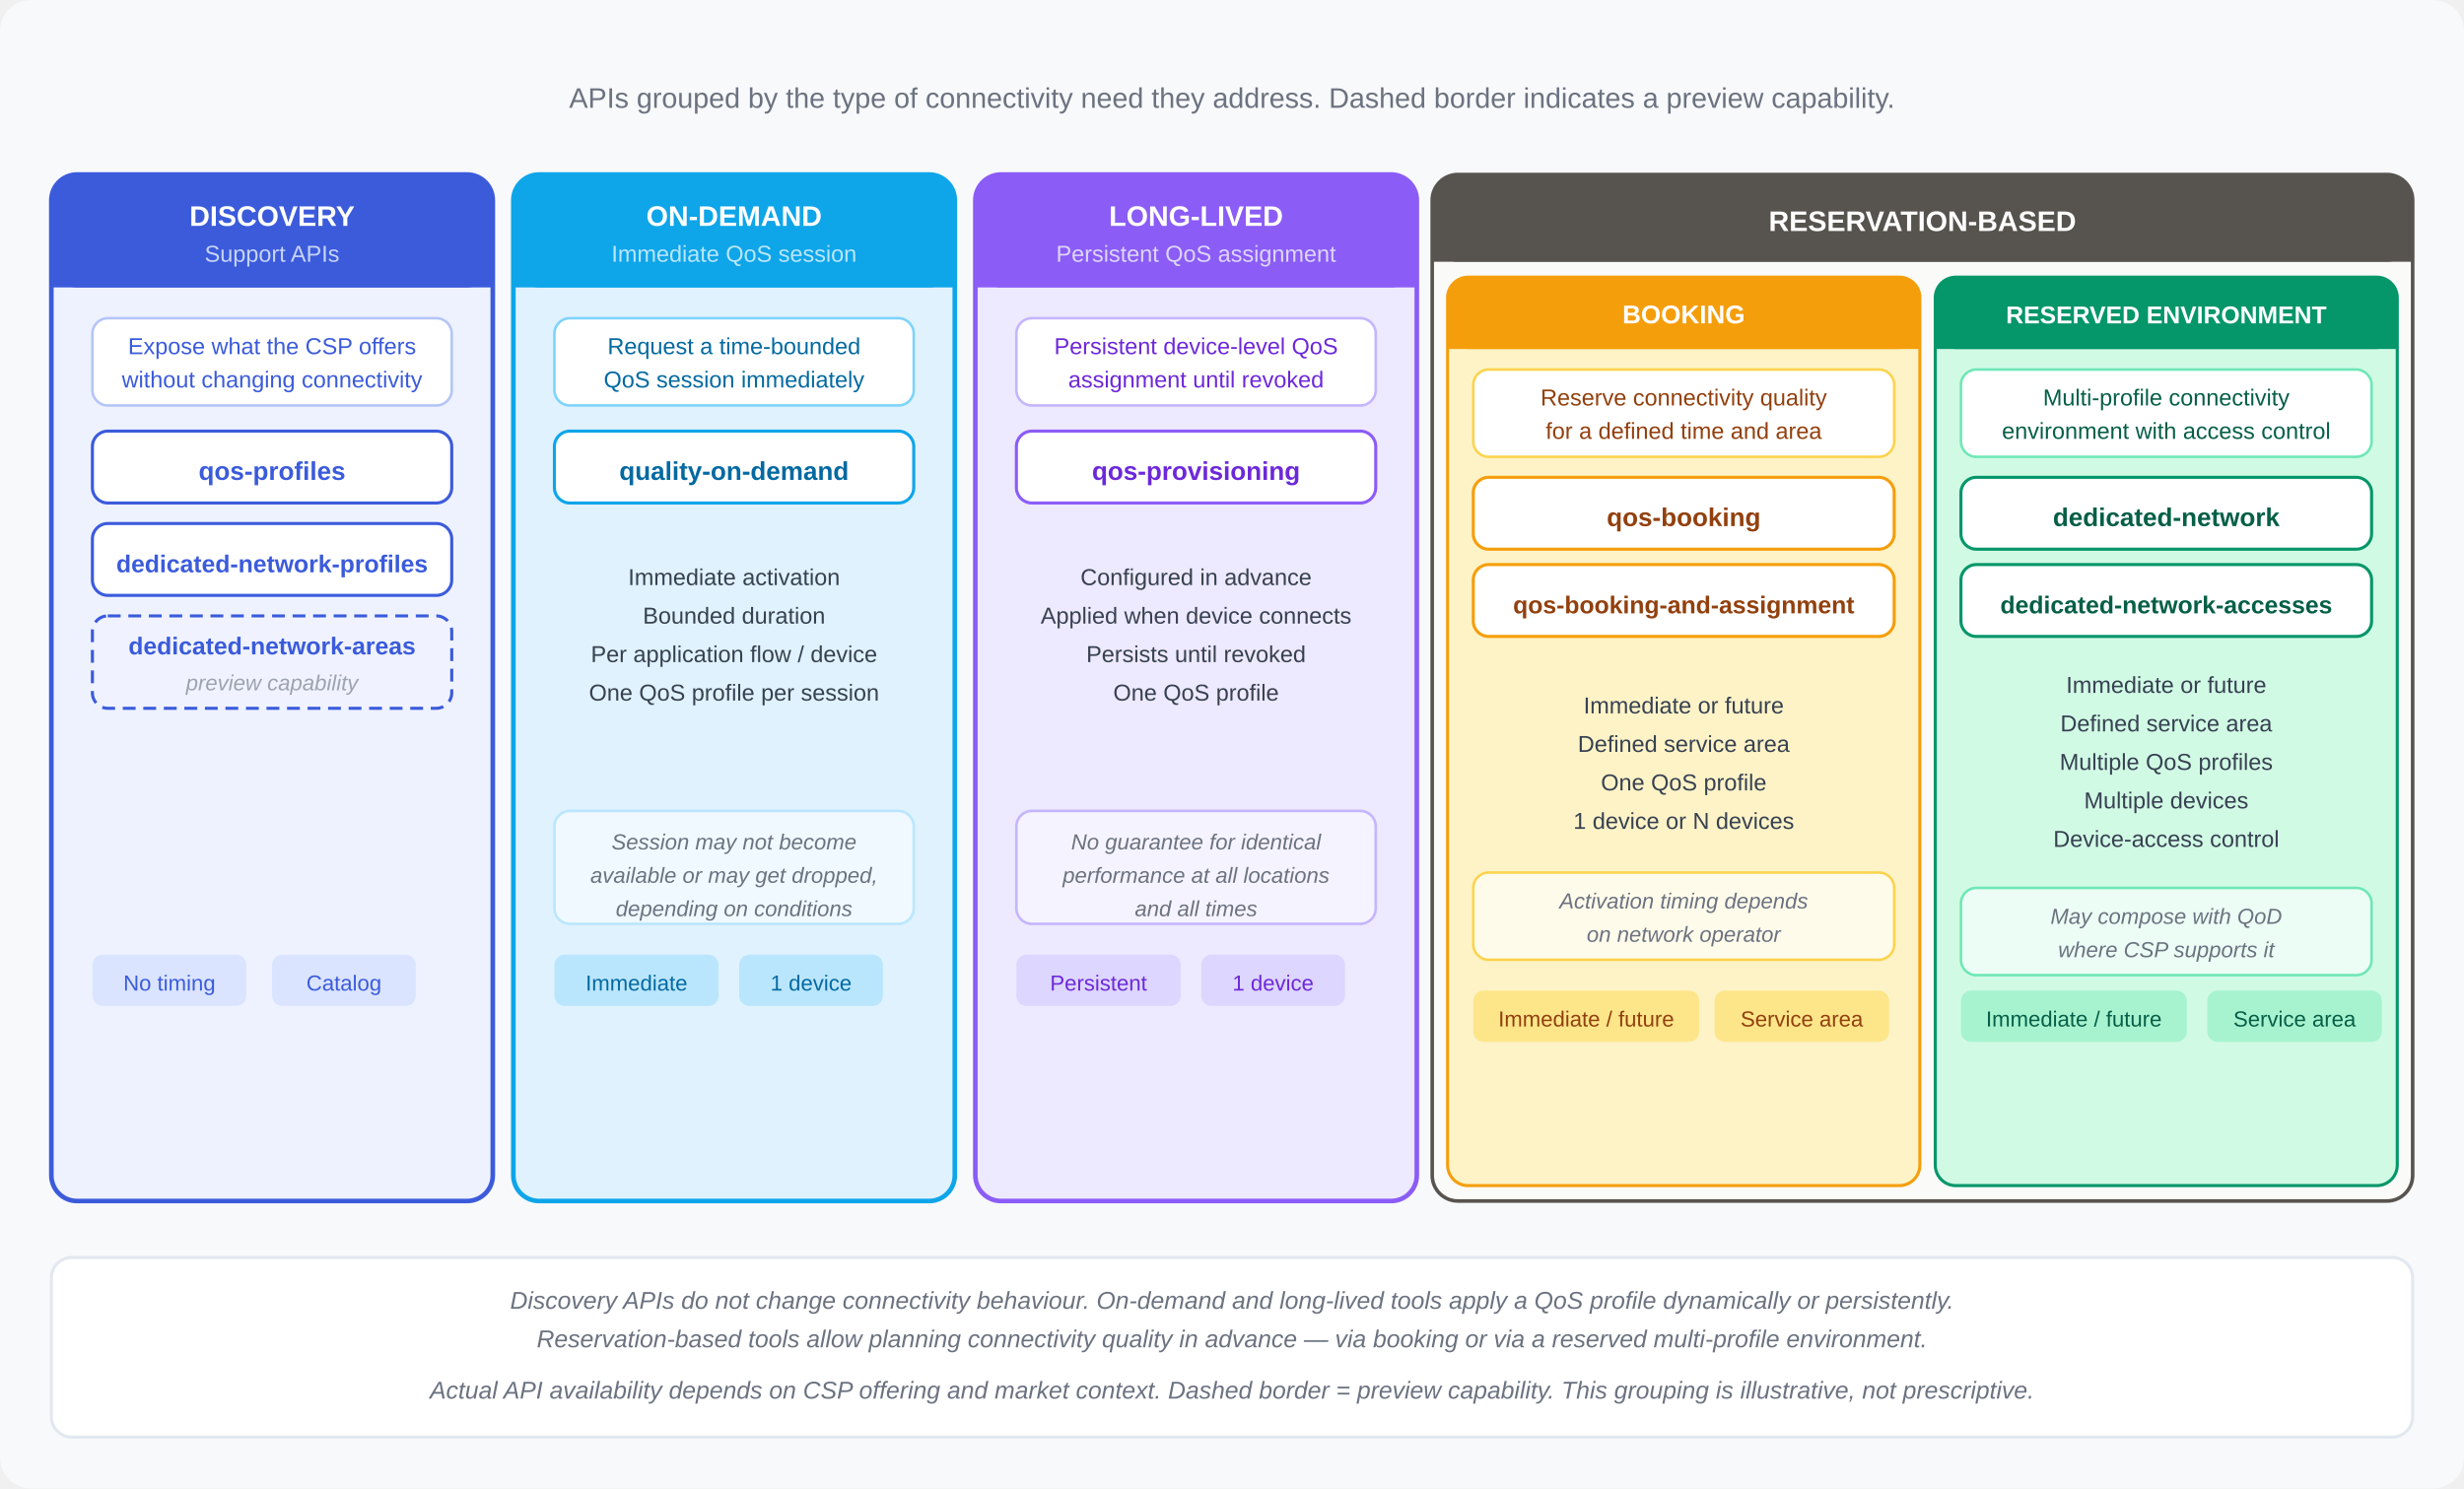
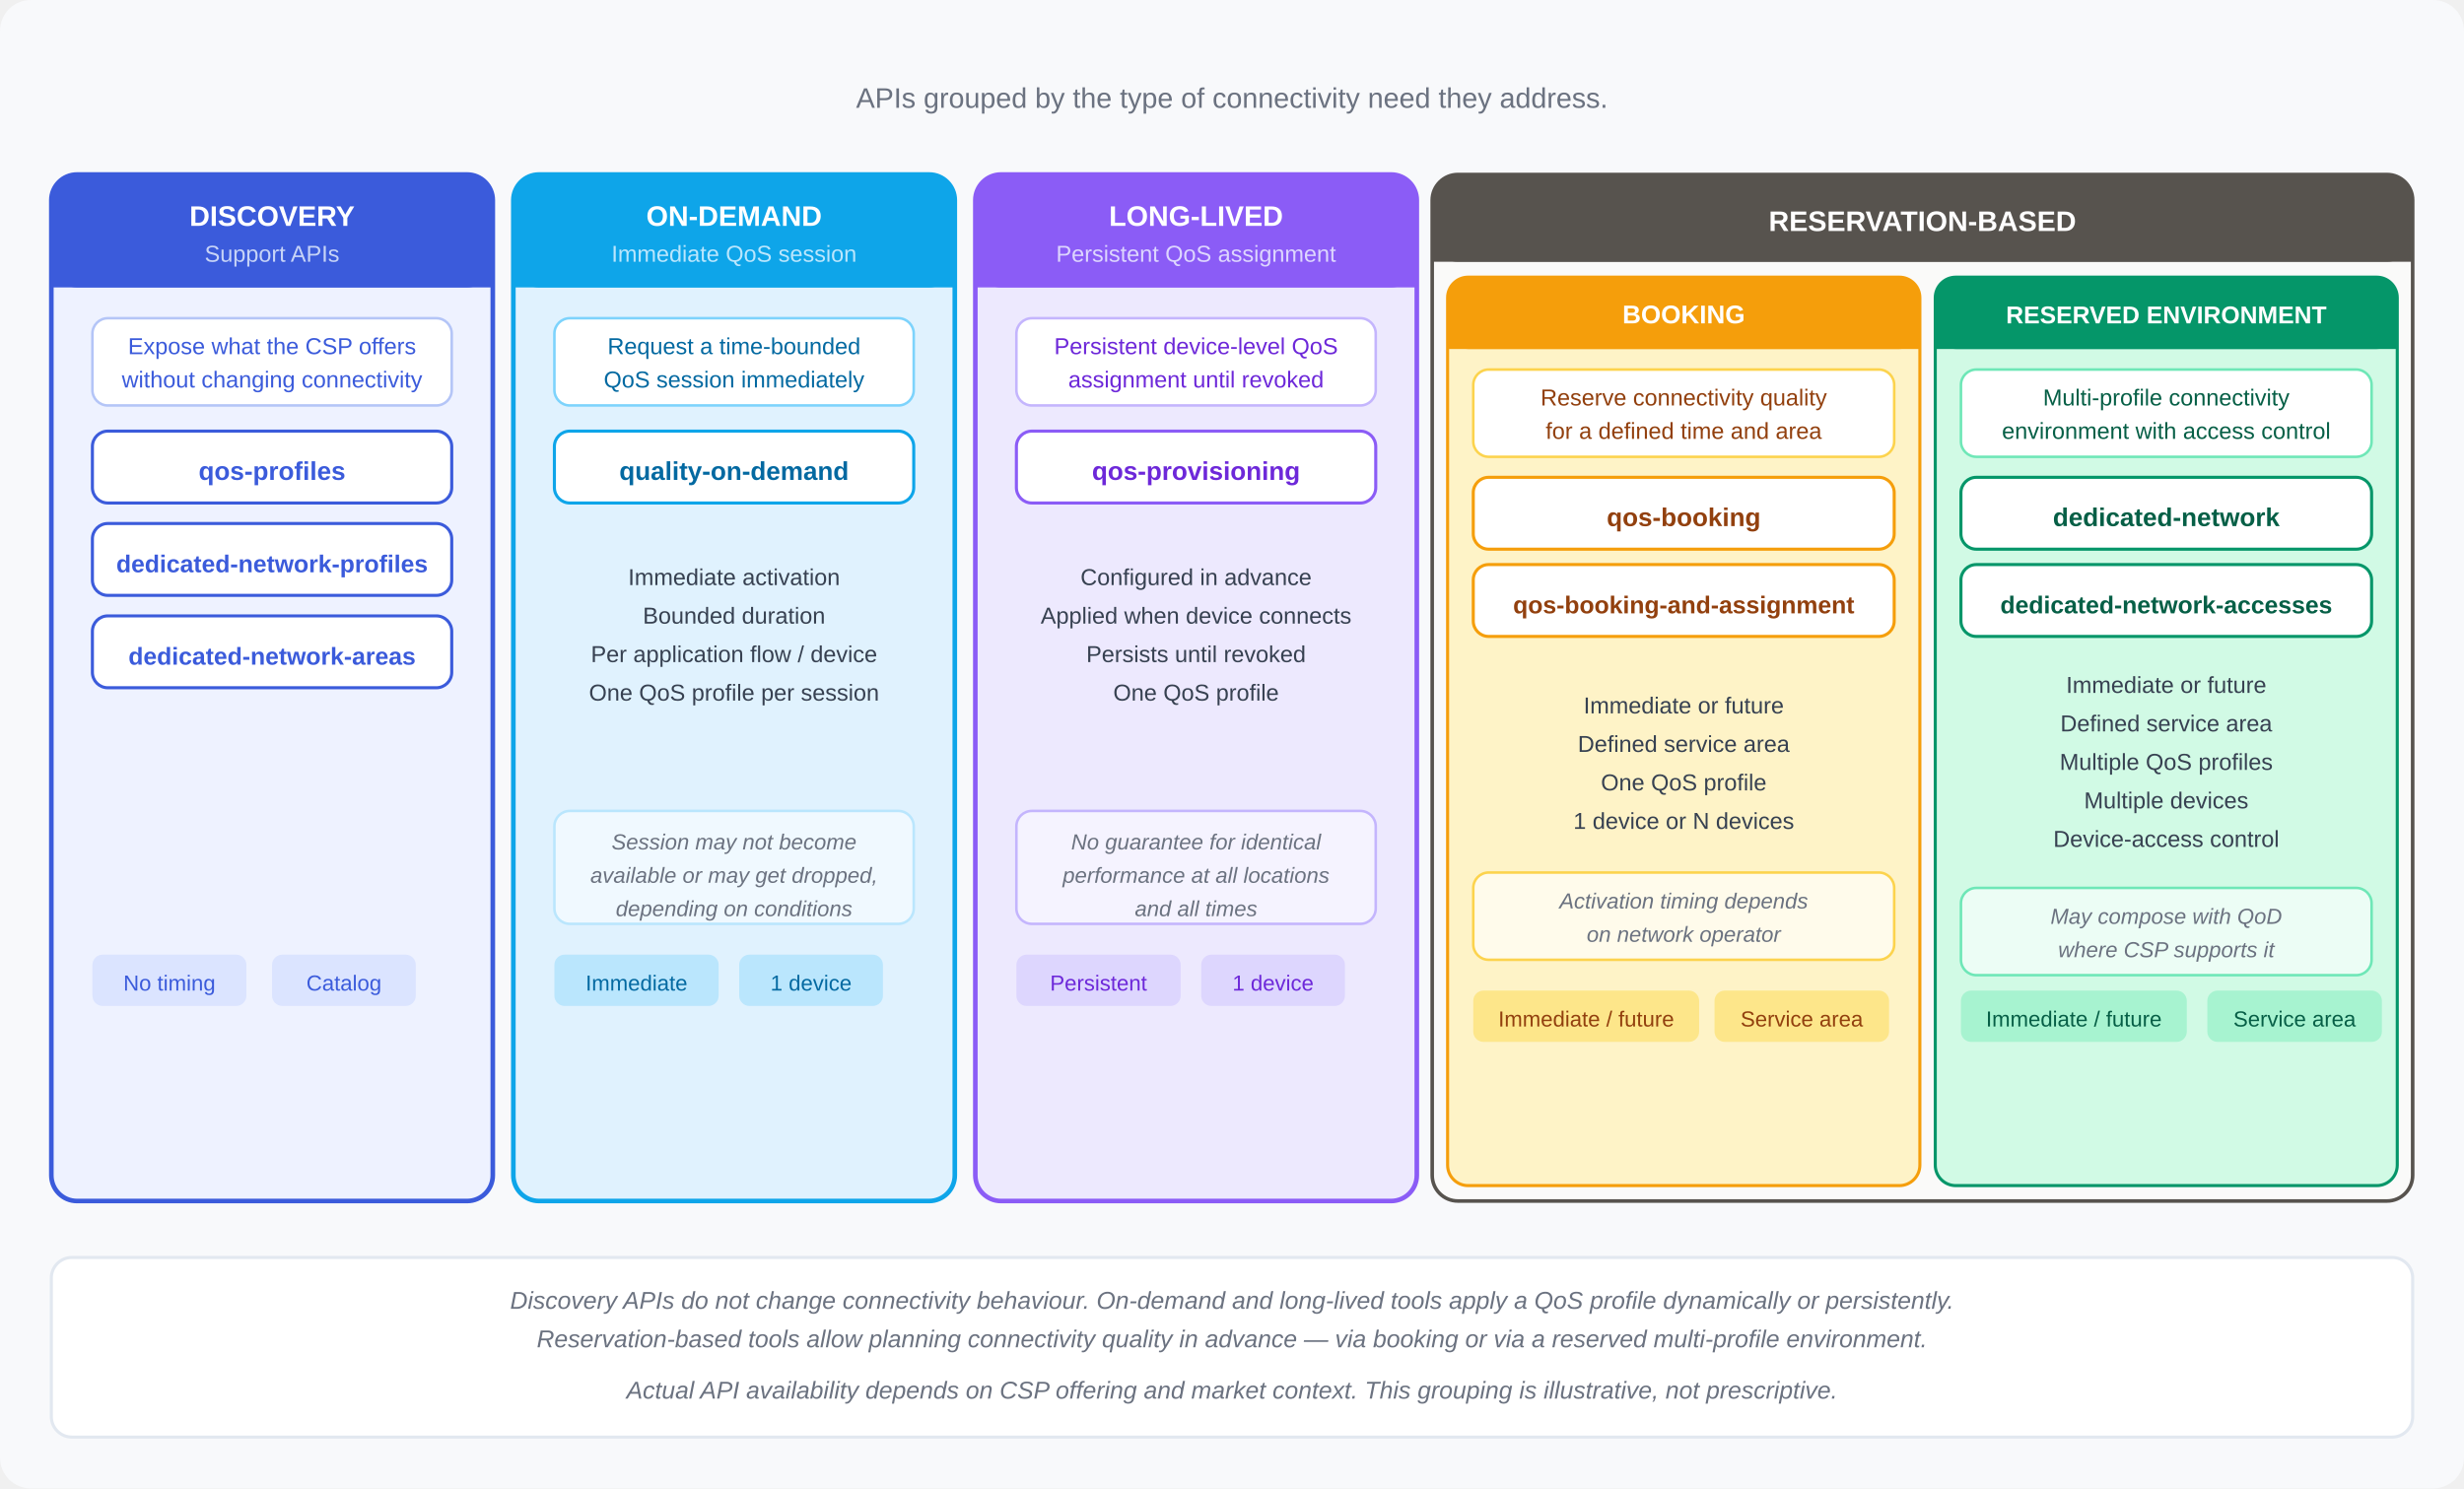
<svg xmlns="http://www.w3.org/2000/svg" viewBox="0 0 960 580" font-family="Segoe UI, Arial, sans-serif">
  <rect width="960" height="580" fill="#f8f9fb" rx="12" />
-   <text x="480" y="42" text-anchor="middle" font-size="11" fill="#6b7280">APIs grouped by the type of connectivity need they address. Dashed border indicates a preview capability.</text>
+   <text x="480" y="42" text-anchor="middle" font-size="11" fill="#6b7280">APIs grouped by the type of connectivity need they address.</text>
  <rect x="20" y="68" width="172" height="400" rx="10" fill="#eef2ff" stroke="#3b5bdb" stroke-width="1.8" />
  <rect x="20" y="68" width="172" height="44" rx="10" fill="#3b5bdb" />
  <rect x="20" y="98" width="172" height="14" fill="#3b5bdb" />
  <text x="106" y="88" text-anchor="middle" font-size="11" font-weight="700" fill="white">DISCOVERY</text>
  <text x="106" y="102" text-anchor="middle" font-size="9" fill="#c7d4f7">Support APIs</text>
  <rect x="36" y="124" width="140" height="34" rx="6" fill="white" stroke="#b4c5f7" stroke-width="1" />
  <text x="106" y="138" text-anchor="middle" font-size="9" fill="#3b5bdb">Expose what the CSP offers</text>
  <text x="106" y="151" text-anchor="middle" font-size="9" fill="#3b5bdb">without changing connectivity</text>
  <rect x="36" y="168" width="140" height="28" rx="6" fill="white" stroke="#3b5bdb" stroke-width="1.2" />
  <text x="106" y="187" text-anchor="middle" font-size="10" font-weight="600" fill="#3b5bdb">qos-profiles</text>
  <rect x="36" y="204" width="140" height="28" rx="6" fill="white" stroke="#3b5bdb" stroke-width="1.2" />
  <text x="106" y="223" text-anchor="middle" font-size="9.5" font-weight="600" fill="#3b5bdb">dedicated-network-profiles</text>
-   <rect x="36" y="240" width="140" height="36" rx="6" fill="#f0f3ff" stroke="#3b5bdb" stroke-width="1.2" stroke-dasharray="5,3" />
-   <text x="106" y="255" text-anchor="middle" font-size="9.5" font-weight="600" fill="#3b5bdb">dedicated-network-areas</text>
-   <text x="106" y="269" text-anchor="middle" font-size="8.5" fill="#9ca3af" font-style="italic">preview capability</text>
+   <rect x="36" y="240" width="140" height="28" rx="6" fill="white" stroke="#3b5bdb" stroke-width="1.2" />
+   <text x="106" y="259" text-anchor="middle" font-size="9.5" font-weight="600" fill="#3b5bdb">dedicated-network-areas</text>
  <rect x="36" y="372" width="60" height="20" rx="4" fill="#dbe4ff" />
  <text x="66" y="386" text-anchor="middle" font-size="8.5" fill="#3b5bdb">No timing</text>
  <rect x="106" y="372" width="56" height="20" rx="4" fill="#dbe4ff" />
  <text x="134" y="386" text-anchor="middle" font-size="8.5" fill="#3b5bdb">Catalog</text>
  <rect x="200" y="68" width="172" height="400" rx="10" fill="#e0f2fe" stroke="#0ea5e9" stroke-width="1.8" />
  <rect x="200" y="68" width="172" height="44" rx="10" fill="#0ea5e9" />
  <rect x="200" y="98" width="172" height="14" fill="#0ea5e9" />
  <text x="286" y="88" text-anchor="middle" font-size="11" font-weight="700" fill="white">ON-DEMAND</text>
  <text x="286" y="102" text-anchor="middle" font-size="9" fill="#bae6fd">Immediate QoS session</text>
  <rect x="216" y="124" width="140" height="34" rx="6" fill="white" stroke="#7dd3fc" stroke-width="1" />
  <text x="286" y="138" text-anchor="middle" font-size="9" fill="#0369a1">Request a time-bounded</text>
  <text x="286" y="151" text-anchor="middle" font-size="9" fill="#0369a1">QoS session immediately</text>
  <rect x="216" y="168" width="140" height="28" rx="6" fill="white" stroke="#0ea5e9" stroke-width="1.2" />
  <text x="286" y="187" text-anchor="middle" font-size="10" font-weight="600" fill="#0369a1">quality-on-demand</text>
  <text x="286" y="228" text-anchor="middle" font-size="9" fill="#374151">Immediate activation</text>
  <text x="286" y="243" text-anchor="middle" font-size="9" fill="#374151">Bounded duration</text>
  <text x="286" y="258" text-anchor="middle" font-size="9" fill="#374151">Per application flow / device</text>
  <text x="286" y="273" text-anchor="middle" font-size="9" fill="#374151">One QoS profile per session</text>
  <rect x="216" y="316" width="140" height="44" rx="6" fill="#f0f9ff" stroke="#bae6fd" stroke-width="1" />
  <text x="286" y="331" text-anchor="middle" font-size="8.5" fill="#6b7280" font-style="italic">Session may not become</text>
  <text x="286" y="344" text-anchor="middle" font-size="8.5" fill="#6b7280" font-style="italic">available or may get dropped,</text>
  <text x="286" y="357" text-anchor="middle" font-size="8.5" fill="#6b7280" font-style="italic">depending on conditions</text>
  <rect x="216" y="372" width="64" height="20" rx="4" fill="#bae6fd" />
  <text x="248" y="386" text-anchor="middle" font-size="8.5" fill="#0369a1">Immediate</text>
  <rect x="288" y="372" width="56" height="20" rx="4" fill="#bae6fd" />
  <text x="316" y="386" text-anchor="middle" font-size="8.5" fill="#0369a1">1 device</text>
  <rect x="380" y="68" width="172" height="400" rx="10" fill="#ede9fe" stroke="#8b5cf6" stroke-width="1.8" />
  <rect x="380" y="68" width="172" height="44" rx="10" fill="#8b5cf6" />
  <rect x="380" y="98" width="172" height="14" fill="#8b5cf6" />
  <text x="466" y="88" text-anchor="middle" font-size="11" font-weight="700" fill="white">LONG-LIVED</text>
  <text x="466" y="102" text-anchor="middle" font-size="9" fill="#ddd6fe">Persistent QoS assignment</text>
  <rect x="396" y="124" width="140" height="34" rx="6" fill="white" stroke="#c4b5fd" stroke-width="1" />
  <text x="466" y="138" text-anchor="middle" font-size="9" fill="#6d28d9">Persistent device-level QoS</text>
  <text x="466" y="151" text-anchor="middle" font-size="9" fill="#6d28d9">assignment until revoked</text>
  <rect x="396" y="168" width="140" height="28" rx="6" fill="white" stroke="#8b5cf6" stroke-width="1.2" />
  <text x="466" y="187" text-anchor="middle" font-size="10" font-weight="600" fill="#6d28d9">qos-provisioning</text>
  <text x="466" y="228" text-anchor="middle" font-size="9" fill="#374151">Configured in advance</text>
  <text x="466" y="243" text-anchor="middle" font-size="9" fill="#374151">Applied when device connects</text>
  <text x="466" y="258" text-anchor="middle" font-size="9" fill="#374151">Persists until revoked</text>
  <text x="466" y="273" text-anchor="middle" font-size="9" fill="#374151">One QoS profile</text>
  <rect x="396" y="316" width="140" height="44" rx="6" fill="#f5f3ff" stroke="#c4b5fd" stroke-width="1" />
  <text x="466" y="331" text-anchor="middle" font-size="8.5" fill="#6b7280" font-style="italic">No guarantee for identical</text>
  <text x="466" y="344" text-anchor="middle" font-size="8.5" fill="#6b7280" font-style="italic">performance at all locations</text>
  <text x="466" y="357" text-anchor="middle" font-size="8.5" fill="#6b7280" font-style="italic">and all times</text>
  <rect x="396" y="372" width="64" height="20" rx="4" fill="#ddd6fe" />
  <text x="428" y="386" text-anchor="middle" font-size="8.5" fill="#6d28d9">Persistent</text>
  <rect x="468" y="372" width="56" height="20" rx="4" fill="#ddd6fe" />
  <text x="496" y="386" text-anchor="middle" font-size="8.5" fill="#6d28d9">1 device</text>
  <rect x="558" y="68" width="382" height="400" rx="10" fill="#fafaf9" stroke="#57534e" stroke-width="1.4" />
  <rect x="558" y="68" width="382" height="34" rx="10" fill="#57534e" />
  <rect x="558" y="90" width="382" height="12" fill="#57534e" />
  <text x="749" y="90" text-anchor="middle" font-size="11" font-weight="700" fill="white">RESERVATION-BASED</text>
  <rect x="564" y="108" width="184" height="354" rx="8" fill="#fef3c7" stroke="#f59e0b" stroke-width="1.2" />
  <rect x="564" y="108" width="184" height="28" rx="8" fill="#f59e0b" />
  <rect x="564" y="128" width="184" height="8" fill="#f59e0b" />
  <text x="656" y="126" text-anchor="middle" font-size="10" font-weight="700" fill="white">BOOKING</text>
  <rect x="574" y="144" width="164" height="34" rx="6" fill="white" stroke="#fcd34d" stroke-width="1" />
  <text x="656" y="158" text-anchor="middle" font-size="9" fill="#92400e">Reserve connectivity quality</text>
  <text x="656" y="171" text-anchor="middle" font-size="9" fill="#92400e">for a defined time and area</text>
  <rect x="574" y="186" width="164" height="28" rx="6" fill="white" stroke="#f59e0b" stroke-width="1.2" />
  <text x="656" y="205" text-anchor="middle" font-size="10" font-weight="600" fill="#92400e">qos-booking</text>
  <rect x="574" y="220" width="164" height="28" rx="6" fill="white" stroke="#f59e0b" stroke-width="1.2" />
  <text x="656" y="239" text-anchor="middle" font-size="9.5" font-weight="600" fill="#92400e">qos-booking-and-assignment</text>
  <text x="656" y="278" text-anchor="middle" font-size="9" fill="#374151">Immediate or future</text>
  <text x="656" y="293" text-anchor="middle" font-size="9" fill="#374151">Defined service area</text>
  <text x="656" y="308" text-anchor="middle" font-size="9" fill="#374151">One QoS profile</text>
  <text x="656" y="323" text-anchor="middle" font-size="9" fill="#374151">1 device or N devices</text>
  <rect x="574" y="340" width="164" height="34" rx="6" fill="#fffbeb" stroke="#fcd34d" stroke-width="1" />
  <text x="656" y="354" text-anchor="middle" font-size="8.5" fill="#6b7280" font-style="italic">Activation timing depends</text>
  <text x="656" y="367" text-anchor="middle" font-size="8.5" fill="#6b7280" font-style="italic">on network operator</text>
  <rect x="574" y="386" width="88" height="20" rx="4" fill="#fde68a" />
  <text x="618" y="400" text-anchor="middle" font-size="8.5" fill="#92400e">Immediate / future</text>
  <rect x="668" y="386" width="68" height="20" rx="4" fill="#fde68a" />
  <text x="702" y="400" text-anchor="middle" font-size="8.5" fill="#92400e">Service area</text>
  <rect x="754" y="108" width="180" height="354" rx="8" fill="#d1fae5" stroke="#059669" stroke-width="1.2" />
  <rect x="754" y="108" width="180" height="28" rx="8" fill="#059669" />
  <rect x="754" y="128" width="180" height="8" fill="#059669" />
  <text x="844" y="126" text-anchor="middle" font-size="9.5" font-weight="700" fill="white">RESERVED ENVIRONMENT</text>
  <rect x="764" y="144" width="160" height="34" rx="6" fill="white" stroke="#6ee7b7" stroke-width="1" />
  <text x="844" y="158" text-anchor="middle" font-size="9" fill="#065f46">Multi-profile connectivity</text>
  <text x="844" y="171" text-anchor="middle" font-size="9" fill="#065f46">environment with access control</text>
  <rect x="764" y="186" width="160" height="28" rx="6" fill="white" stroke="#059669" stroke-width="1.2" />
  <text x="844" y="205" text-anchor="middle" font-size="10" font-weight="600" fill="#065f46">dedicated-network</text>
  <rect x="764" y="220" width="160" height="28" rx="6" fill="white" stroke="#059669" stroke-width="1.2" />
  <text x="844" y="239" text-anchor="middle" font-size="9.5" font-weight="600" fill="#065f46">dedicated-network-accesses</text>
  <text x="844" y="270" text-anchor="middle" font-size="9" fill="#374151">Immediate or future</text>
  <text x="844" y="285" text-anchor="middle" font-size="9" fill="#374151">Defined service area</text>
  <text x="844" y="300" text-anchor="middle" font-size="9" fill="#374151">Multiple QoS profiles</text>
  <text x="844" y="315" text-anchor="middle" font-size="9" fill="#374151">Multiple devices</text>
  <text x="844" y="330" text-anchor="middle" font-size="9" fill="#374151">Device-access control</text>
  <rect x="764" y="346" width="160" height="34" rx="6" fill="#ecfdf5" stroke="#6ee7b7" stroke-width="1" />
  <text x="844" y="360" text-anchor="middle" font-size="8.5" fill="#6b7280" font-style="italic">May compose with QoD</text>
  <text x="844" y="373" text-anchor="middle" font-size="8.5" fill="#6b7280" font-style="italic">where CSP supports it</text>
  <rect x="764" y="386" width="88" height="20" rx="4" fill="#a7f3d0" />
  <text x="808" y="400" text-anchor="middle" font-size="8.5" fill="#065f46">Immediate / future</text>
  <rect x="860" y="386" width="68" height="20" rx="4" fill="#a7f3d0" />
  <text x="894" y="400" text-anchor="middle" font-size="8.5" fill="#065f46">Service area</text>
  <rect x="20" y="490" width="920" height="70" rx="8" fill="white" stroke="#e2e8f0" stroke-width="1.2" />
  <text x="480" y="510" text-anchor="middle" font-size="9.5" fill="#6b7280" font-style="italic">Discovery APIs do not change connectivity behaviour. On-demand and long-lived tools apply a QoS profile dynamically or persistently.</text>
  <text x="480" y="525" text-anchor="middle" font-size="9.5" fill="#6b7280" font-style="italic">Reservation-based tools allow planning connectivity quality in advance — via booking or via a reserved multi-profile environment.</text>
-   <text x="480" y="545" text-anchor="middle" font-size="9.5" fill="#6b7280" font-style="italic">Actual API availability depends on CSP offering and market context. Dashed border = preview capability. This grouping is illustrative, not prescriptive.</text>
+   <text x="480" y="545" text-anchor="middle" font-size="9.5" fill="#6b7280" font-style="italic">Actual API availability depends on CSP offering and market context. This grouping is illustrative, not prescriptive.</text>
</svg>
